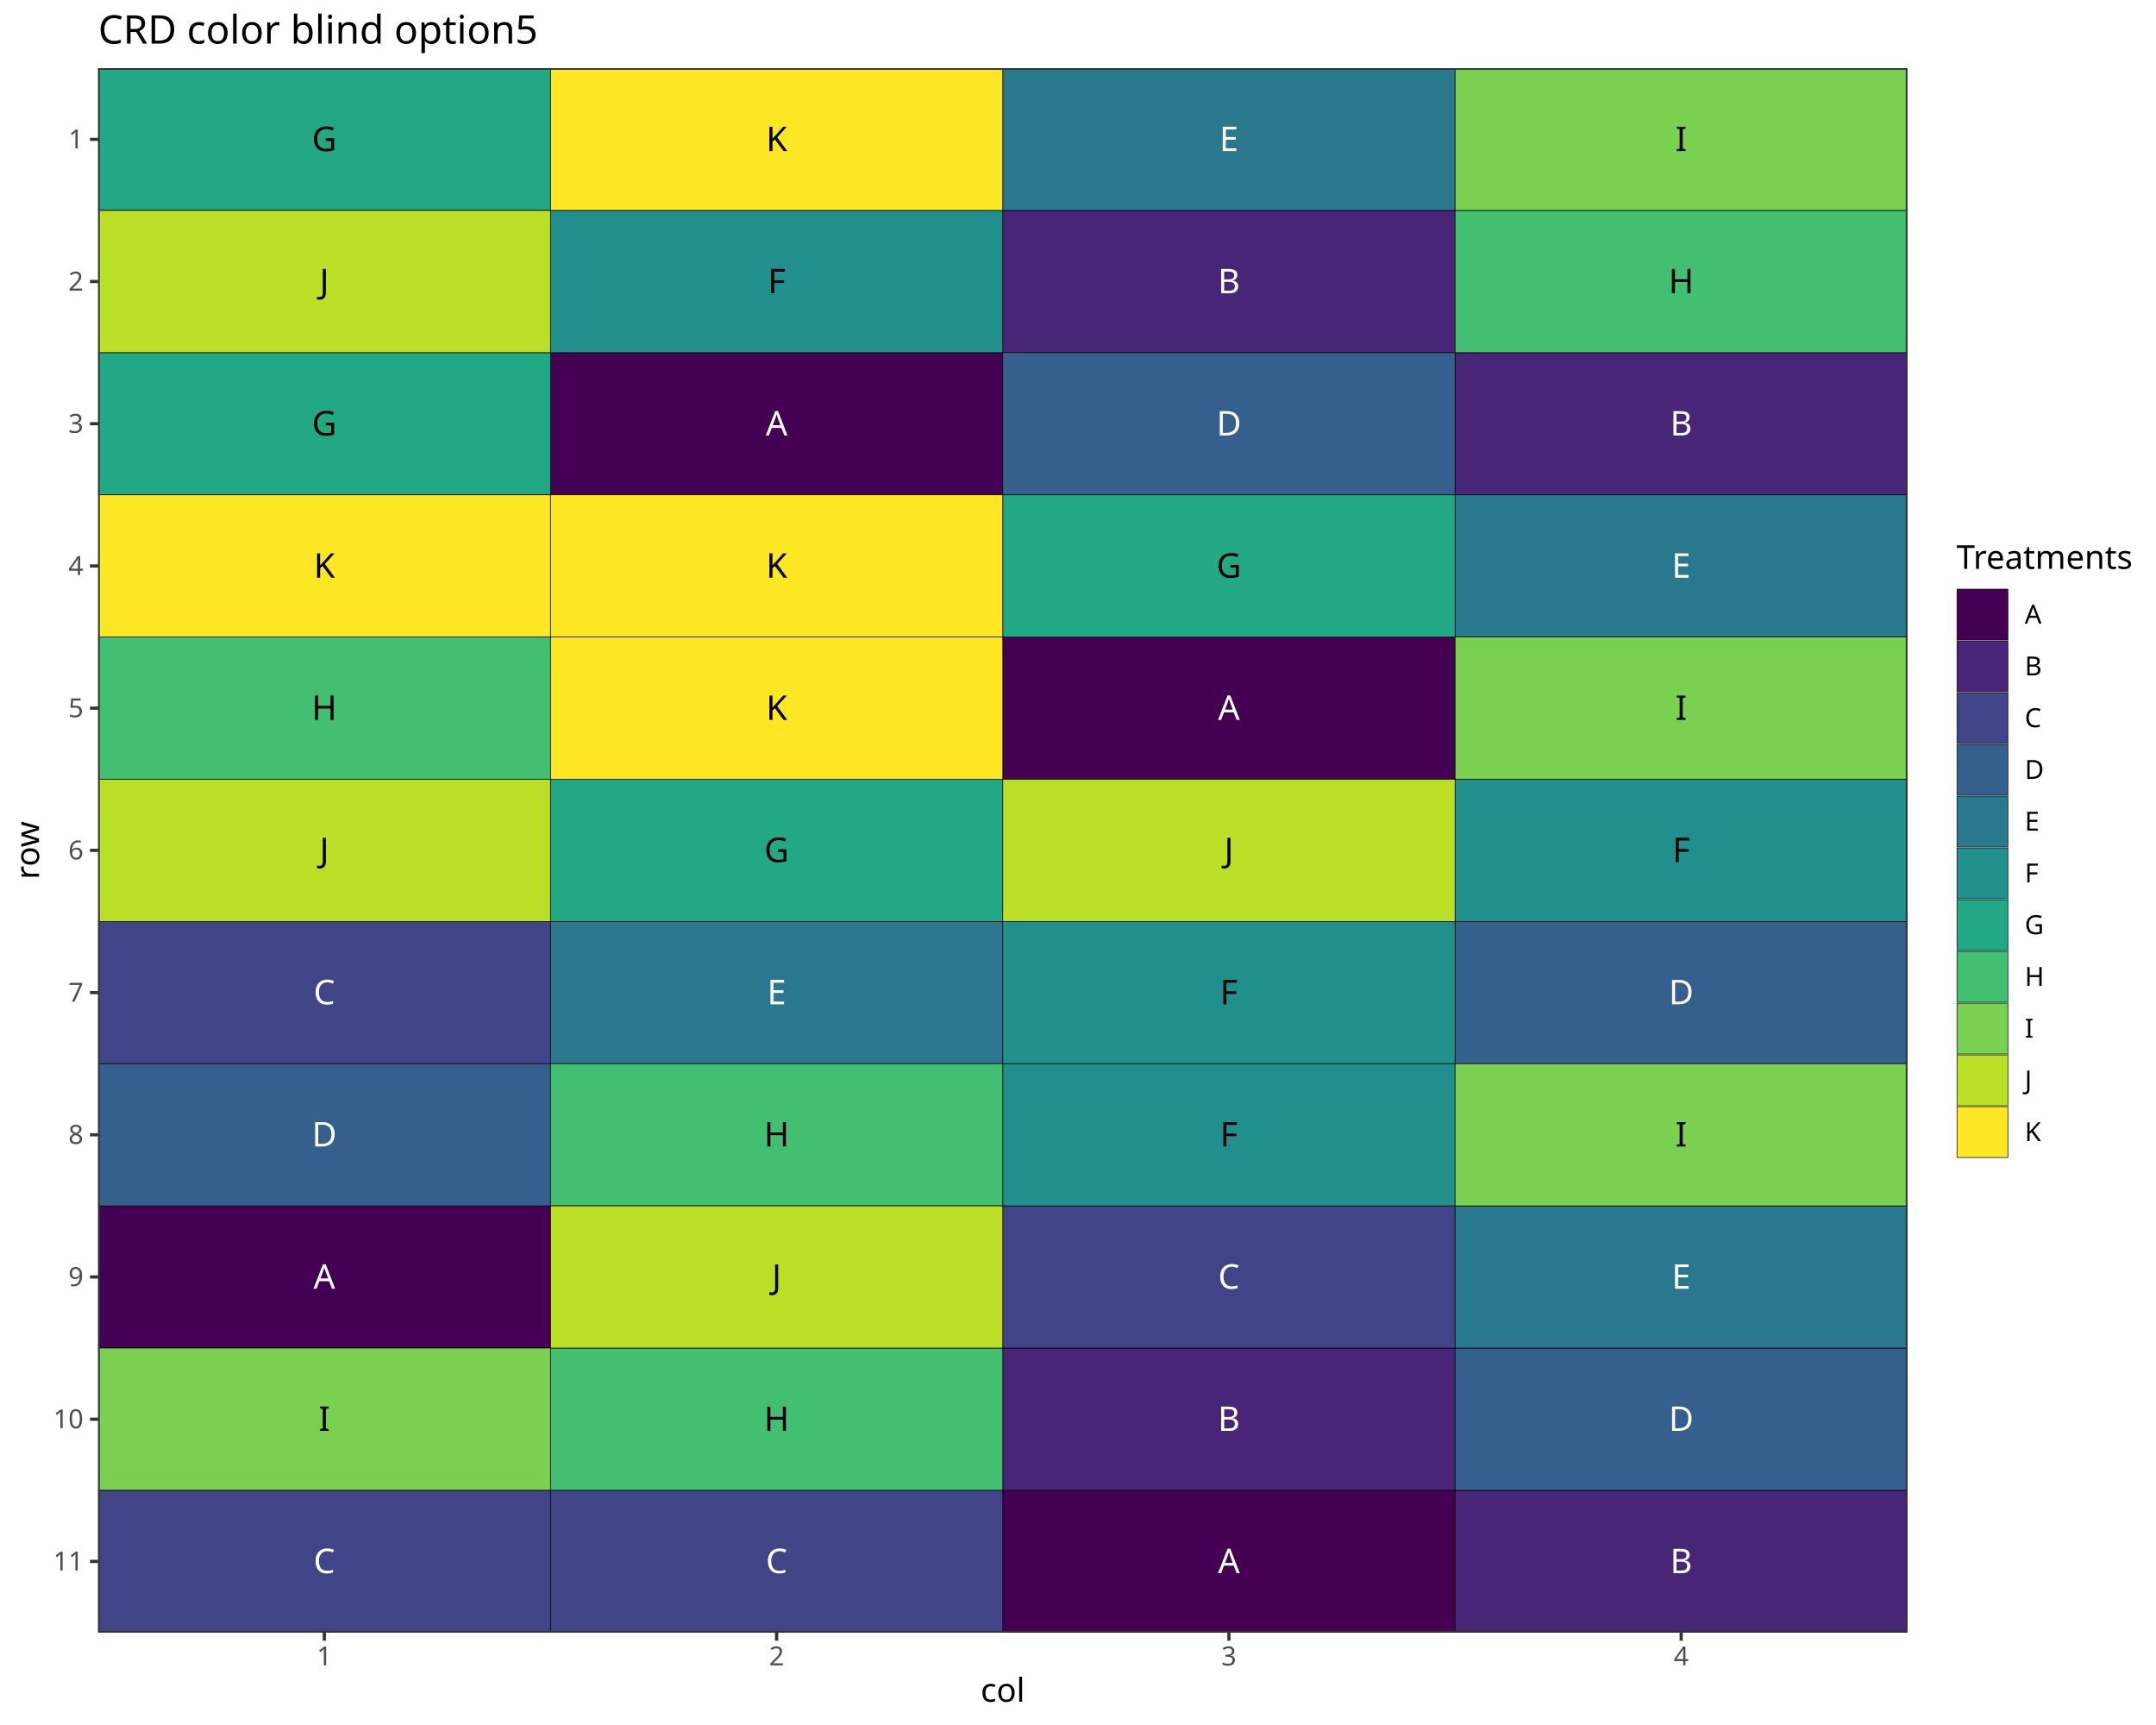
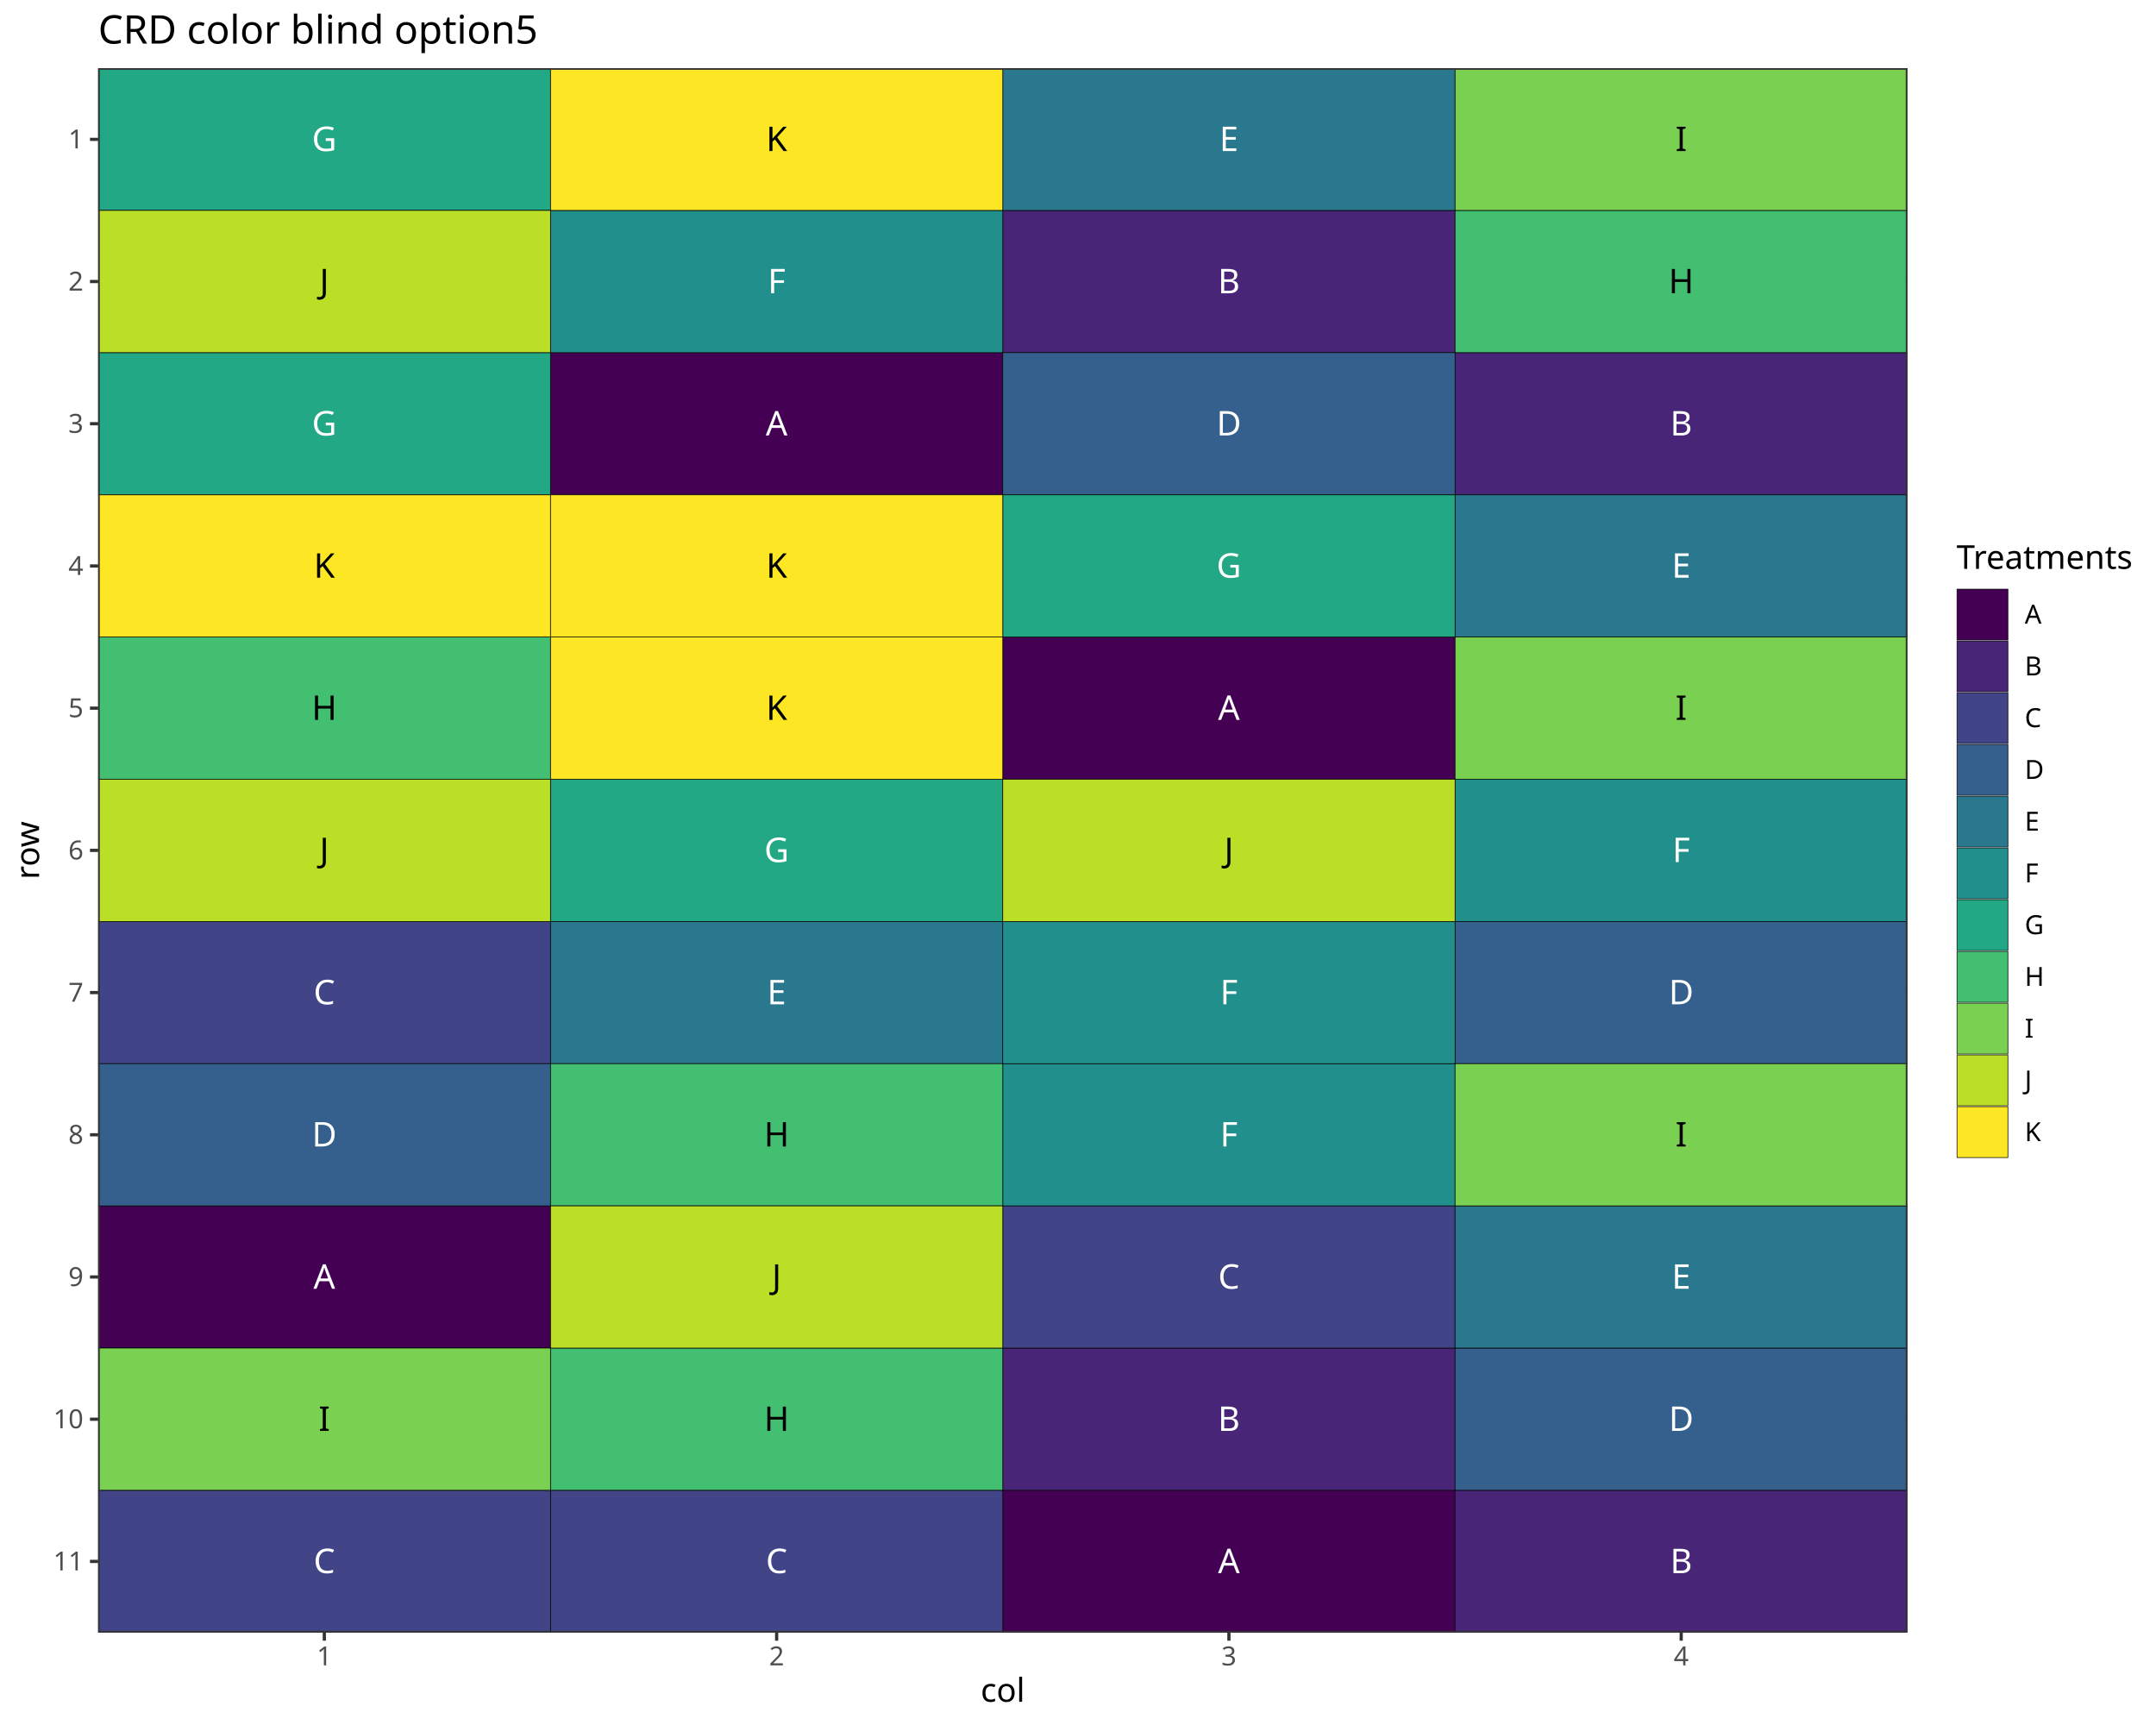
<svg xmlns="http://www.w3.org/2000/svg" class="svglite" data-engine-version="2.0" width="720.00pt" height="576.00pt" viewBox="0 0 720.00 576.00">
  <defs>
    <style type="text/css">
    .svglite line, .svglite polyline, .svglite polygon, .svglite path, .svglite rect, .svglite circle {
      fill: none;
      stroke: #000000;
      stroke-linecap: round;
      stroke-linejoin: round;
      stroke-miterlimit: 10.00;
    }
  </style>
  </defs>
  <rect width="100%" height="100%" style="stroke: none; fill: #FFFFFF;" />
  <defs>
    <clipPath id="cpMC4wMHw3MjAuMDB8MC4wMHw1NzYuMDA=">
      <rect x="0.00" y="0.00" width="720.00" height="576.00" />
    </clipPath>
  </defs>
  <g clip-path="url(#cpMC4wMHw3MjAuMDB8MC4wMHw1NzYuMDA=)">
    <rect x="0.00" y="0.00" width="720.00" height="576.00" style="stroke-width: 1.07; stroke: #FFFFFF; fill: #FFFFFF;" />
  </g>
  <defs>
    <clipPath id="cpMzIuNzl8NjM2Ljk2fDIyLjc4fDU0NS4xMQ==">
      <rect x="32.79" y="22.78" width="604.17" height="522.33" />
    </clipPath>
  </defs>
  <g clip-path="url(#cpMzIuNzl8NjM2Ljk2fDIyLjc4fDU0NS4xMQ==)">
    <rect x="32.79" y="22.78" width="604.17" height="522.33" style="stroke-width: 1.07; stroke: none; fill: #FFFFFF;" />
    <polyline points="32.79,22.78 636.96,22.78 " style="stroke-width: 0.53; stroke: #EBEBEB; stroke-linecap: butt;" />
    <polyline points="32.79,70.27 636.96,70.27 " style="stroke-width: 0.53; stroke: #EBEBEB; stroke-linecap: butt;" />
    <polyline points="32.79,117.75 636.96,117.75 " style="stroke-width: 0.53; stroke: #EBEBEB; stroke-linecap: butt;" />
    <polyline points="32.79,165.24 636.96,165.24 " style="stroke-width: 0.53; stroke: #EBEBEB; stroke-linecap: butt;" />
    <polyline points="32.79,212.72 636.96,212.72 " style="stroke-width: 0.53; stroke: #EBEBEB; stroke-linecap: butt;" />
    <polyline points="32.79,260.21 636.96,260.21 " style="stroke-width: 0.53; stroke: #EBEBEB; stroke-linecap: butt;" />
    <polyline points="32.79,307.69 636.96,307.69 " style="stroke-width: 0.53; stroke: #EBEBEB; stroke-linecap: butt;" />
    <polyline points="32.79,355.17 636.96,355.17 " style="stroke-width: 0.53; stroke: #EBEBEB; stroke-linecap: butt;" />
    <polyline points="32.79,402.66 636.96,402.66 " style="stroke-width: 0.53; stroke: #EBEBEB; stroke-linecap: butt;" />
    <polyline points="32.79,450.14 636.96,450.14 " style="stroke-width: 0.53; stroke: #EBEBEB; stroke-linecap: butt;" />
    <polyline points="32.79,497.63 636.96,497.63 " style="stroke-width: 0.53; stroke: #EBEBEB; stroke-linecap: butt;" />
    <polyline points="32.79,545.11 636.96,545.11 " style="stroke-width: 0.53; stroke: #EBEBEB; stroke-linecap: butt;" />
    <polyline points="32.79,545.11 32.79,22.78 " style="stroke-width: 0.53; stroke: #EBEBEB; stroke-linecap: butt;" />
    <polyline points="183.84,545.11 183.84,22.78 " style="stroke-width: 0.53; stroke: #EBEBEB; stroke-linecap: butt;" />
    <polyline points="334.88,545.11 334.88,22.78 " style="stroke-width: 0.53; stroke: #EBEBEB; stroke-linecap: butt;" />
    <polyline points="485.92,545.11 485.92,22.78 " style="stroke-width: 0.53; stroke: #EBEBEB; stroke-linecap: butt;" />
    <polyline points="636.96,545.11 636.96,22.78 " style="stroke-width: 0.53; stroke: #EBEBEB; stroke-linecap: butt;" />
    <polyline points="32.79,46.53 636.96,46.53 " style="stroke-width: 1.07; stroke: #EBEBEB; stroke-linecap: butt;" />
    <polyline points="32.79,94.01 636.96,94.01 " style="stroke-width: 1.07; stroke: #EBEBEB; stroke-linecap: butt;" />
    <polyline points="32.79,141.49 636.96,141.49 " style="stroke-width: 1.07; stroke: #EBEBEB; stroke-linecap: butt;" />
    <polyline points="32.79,188.98 636.96,188.98 " style="stroke-width: 1.07; stroke: #EBEBEB; stroke-linecap: butt;" />
    <polyline points="32.79,236.46 636.96,236.46 " style="stroke-width: 1.07; stroke: #EBEBEB; stroke-linecap: butt;" />
    <polyline points="32.79,283.95 636.96,283.95 " style="stroke-width: 1.07; stroke: #EBEBEB; stroke-linecap: butt;" />
    <polyline points="32.79,331.43 636.96,331.43 " style="stroke-width: 1.07; stroke: #EBEBEB; stroke-linecap: butt;" />
    <polyline points="32.79,378.92 636.96,378.92 " style="stroke-width: 1.07; stroke: #EBEBEB; stroke-linecap: butt;" />
    <polyline points="32.79,426.40 636.96,426.40 " style="stroke-width: 1.07; stroke: #EBEBEB; stroke-linecap: butt;" />
    <polyline points="32.79,473.89 636.96,473.89 " style="stroke-width: 1.07; stroke: #EBEBEB; stroke-linecap: butt;" />
    <polyline points="32.79,521.37 636.96,521.37 " style="stroke-width: 1.07; stroke: #EBEBEB; stroke-linecap: butt;" />
    <polyline points="108.31,545.11 108.31,22.78 " style="stroke-width: 1.07; stroke: #EBEBEB; stroke-linecap: butt;" />
    <polyline points="259.36,545.11 259.36,22.78 " style="stroke-width: 1.07; stroke: #EBEBEB; stroke-linecap: butt;" />
    <polyline points="410.40,545.11 410.40,22.78 " style="stroke-width: 1.07; stroke: #EBEBEB; stroke-linecap: butt;" />
    <polyline points="561.44,545.11 561.44,22.78 " style="stroke-width: 1.07; stroke: #EBEBEB; stroke-linecap: butt;" />
    <rect x="183.84" y="117.75" width="151.04" height="47.48" style="stroke-width: 0.21; stroke-linecap: butt; stroke-linejoin: miter; fill: #440154;" />
    <rect x="32.79" y="402.66" width="151.04" height="47.48" style="stroke-width: 0.21; stroke-linecap: butt; stroke-linejoin: miter; fill: #440154;" />
    <rect x="334.88" y="212.72" width="151.04" height="47.48" style="stroke-width: 0.21; stroke-linecap: butt; stroke-linejoin: miter; fill: #440154;" />
    <rect x="334.88" y="497.63" width="151.04" height="47.48" style="stroke-width: 0.21; stroke-linecap: butt; stroke-linejoin: miter; fill: #440154;" />
    <rect x="334.88" y="450.14" width="151.04" height="47.48" style="stroke-width: 0.21; stroke-linecap: butt; stroke-linejoin: miter; fill: #482576;" />
    <rect x="485.92" y="117.75" width="151.04" height="47.48" style="stroke-width: 0.21; stroke-linecap: butt; stroke-linejoin: miter; fill: #482576;" />
    <rect x="334.88" y="70.27" width="151.04" height="47.48" style="stroke-width: 0.21; stroke-linecap: butt; stroke-linejoin: miter; fill: #482576;" />
    <rect x="485.92" y="497.63" width="151.04" height="47.48" style="stroke-width: 0.21; stroke-linecap: butt; stroke-linejoin: miter; fill: #482576;" />
    <rect x="334.88" y="402.66" width="151.04" height="47.48" style="stroke-width: 0.21; stroke-linecap: butt; stroke-linejoin: miter; fill: #414487;" />
    <rect x="183.84" y="497.63" width="151.04" height="47.48" style="stroke-width: 0.21; stroke-linecap: butt; stroke-linejoin: miter; fill: #414487;" />
    <rect x="32.79" y="497.63" width="151.04" height="47.48" style="stroke-width: 0.21; stroke-linecap: butt; stroke-linejoin: miter; fill: #414487;" />
    <rect x="32.79" y="307.69" width="151.04" height="47.48" style="stroke-width: 0.21; stroke-linecap: butt; stroke-linejoin: miter; fill: #414487;" />
    <rect x="485.92" y="307.69" width="151.04" height="47.48" style="stroke-width: 0.21; stroke-linecap: butt; stroke-linejoin: miter; fill: #35608D;" />
    <rect x="32.79" y="355.17" width="151.04" height="47.48" style="stroke-width: 0.21; stroke-linecap: butt; stroke-linejoin: miter; fill: #35608D;" />
    <rect x="485.92" y="450.14" width="151.04" height="47.48" style="stroke-width: 0.21; stroke-linecap: butt; stroke-linejoin: miter; fill: #35608D;" />
    <rect x="334.88" y="117.75" width="151.04" height="47.48" style="stroke-width: 0.21; stroke-linecap: butt; stroke-linejoin: miter; fill: #35608D;" />
    <rect x="485.92" y="165.24" width="151.04" height="47.48" style="stroke-width: 0.21; stroke-linecap: butt; stroke-linejoin: miter; fill: #2A788E;" />
    <rect x="334.88" y="22.78" width="151.04" height="47.48" style="stroke-width: 0.21; stroke-linecap: butt; stroke-linejoin: miter; fill: #2A788E;" />
    <rect x="485.92" y="402.66" width="151.04" height="47.48" style="stroke-width: 0.21; stroke-linecap: butt; stroke-linejoin: miter; fill: #2A788E;" />
    <rect x="183.84" y="307.69" width="151.04" height="47.48" style="stroke-width: 0.21; stroke-linecap: butt; stroke-linejoin: miter; fill: #2A788E;" />
    <rect x="485.92" y="260.21" width="151.04" height="47.48" style="stroke-width: 0.21; stroke-linecap: butt; stroke-linejoin: miter; fill: #21908C;" />
    <rect x="334.88" y="355.17" width="151.04" height="47.48" style="stroke-width: 0.21; stroke-linecap: butt; stroke-linejoin: miter; fill: #21908C;" />
    <rect x="334.88" y="307.69" width="151.04" height="47.48" style="stroke-width: 0.21; stroke-linecap: butt; stroke-linejoin: miter; fill: #21908C;" />
    <rect x="183.84" y="70.27" width="151.04" height="47.48" style="stroke-width: 0.21; stroke-linecap: butt; stroke-linejoin: miter; fill: #21908C;" />
    <rect x="32.79" y="22.78" width="151.04" height="47.48" style="stroke-width: 0.21; stroke-linecap: butt; stroke-linejoin: miter; fill: #22A884;" />
    <rect x="32.79" y="117.75" width="151.04" height="47.48" style="stroke-width: 0.21; stroke-linecap: butt; stroke-linejoin: miter; fill: #22A884;" />
    <rect x="183.84" y="260.21" width="151.04" height="47.48" style="stroke-width: 0.21; stroke-linecap: butt; stroke-linejoin: miter; fill: #22A884;" />
    <rect x="334.88" y="165.24" width="151.04" height="47.48" style="stroke-width: 0.21; stroke-linecap: butt; stroke-linejoin: miter; fill: #22A884;" />
    <rect x="32.79" y="212.72" width="151.04" height="47.48" style="stroke-width: 0.21; stroke-linecap: butt; stroke-linejoin: miter; fill: #43BF71;" />
    <rect x="183.84" y="355.17" width="151.04" height="47.48" style="stroke-width: 0.21; stroke-linecap: butt; stroke-linejoin: miter; fill: #43BF71;" />
    <rect x="485.92" y="70.27" width="151.04" height="47.48" style="stroke-width: 0.21; stroke-linecap: butt; stroke-linejoin: miter; fill: #43BF71;" />
    <rect x="183.84" y="450.14" width="151.04" height="47.48" style="stroke-width: 0.21; stroke-linecap: butt; stroke-linejoin: miter; fill: #43BF71;" />
    <rect x="32.79" y="450.14" width="151.04" height="47.48" style="stroke-width: 0.21; stroke-linecap: butt; stroke-linejoin: miter; fill: #7AD151;" />
    <rect x="485.92" y="22.78" width="151.04" height="47.48" style="stroke-width: 0.21; stroke-linecap: butt; stroke-linejoin: miter; fill: #7AD151;" />
    <rect x="485.92" y="355.17" width="151.04" height="47.48" style="stroke-width: 0.21; stroke-linecap: butt; stroke-linejoin: miter; fill: #7AD151;" />
    <rect x="485.92" y="212.72" width="151.04" height="47.48" style="stroke-width: 0.21; stroke-linecap: butt; stroke-linejoin: miter; fill: #7AD151;" />
    <rect x="32.79" y="70.27" width="151.04" height="47.48" style="stroke-width: 0.21; stroke-linecap: butt; stroke-linejoin: miter; fill: #BBDF27;" />
    <rect x="32.79" y="260.21" width="151.04" height="47.48" style="stroke-width: 0.21; stroke-linecap: butt; stroke-linejoin: miter; fill: #BBDF27;" />
    <rect x="183.84" y="402.66" width="151.04" height="47.48" style="stroke-width: 0.21; stroke-linecap: butt; stroke-linejoin: miter; fill: #BBDF27;" />
    <rect x="334.88" y="260.21" width="151.04" height="47.48" style="stroke-width: 0.21; stroke-linecap: butt; stroke-linejoin: miter; fill: #BBDF27;" />
    <rect x="183.84" y="22.78" width="151.04" height="47.48" style="stroke-width: 0.21; stroke-linecap: butt; stroke-linejoin: miter; fill: #FDE725;" />
    <rect x="32.79" y="165.24" width="151.04" height="47.48" style="stroke-width: 0.21; stroke-linecap: butt; stroke-linejoin: miter; fill: #FDE725;" />
    <rect x="183.84" y="212.72" width="151.04" height="47.48" style="stroke-width: 0.21; stroke-linecap: butt; stroke-linejoin: miter; fill: #FDE725;" />
    <rect x="183.84" y="165.24" width="151.04" height="47.48" style="stroke-width: 0.21; stroke-linecap: butt; stroke-linejoin: miter; fill: #FDE725;" />
    <text x="259.36" y="145.41" text-anchor="middle" style="font-size: 11.38px; fill: #FFFFFF; font-family: sans;" textLength="7.59px" lengthAdjust="spacingAndGlyphs">A</text>
    <text x="108.31" y="430.32" text-anchor="middle" style="font-size: 11.38px; fill: #FFFFFF; font-family: sans;" textLength="7.59px" lengthAdjust="spacingAndGlyphs">A</text>
    <text x="410.40" y="240.38" text-anchor="middle" style="font-size: 11.38px; fill: #FFFFFF; font-family: sans;" textLength="7.59px" lengthAdjust="spacingAndGlyphs">A</text>
    <text x="410.40" y="525.29" text-anchor="middle" style="font-size: 11.38px; fill: #FFFFFF; font-family: sans;" textLength="7.59px" lengthAdjust="spacingAndGlyphs">A</text>
    <text x="410.40" y="477.80" text-anchor="middle" style="font-size: 11.38px; fill: #FFFFFF; font-family: sans;" textLength="7.59px" lengthAdjust="spacingAndGlyphs">B</text>
    <text x="561.44" y="145.41" text-anchor="middle" style="font-size: 11.38px; fill: #FFFFFF; font-family: sans;" textLength="7.59px" lengthAdjust="spacingAndGlyphs">B</text>
    <text x="410.40" y="97.93" text-anchor="middle" style="font-size: 11.38px; fill: #FFFFFF; font-family: sans;" textLength="7.59px" lengthAdjust="spacingAndGlyphs">B</text>
    <text x="561.44" y="525.29" text-anchor="middle" style="font-size: 11.38px; fill: #FFFFFF; font-family: sans;" textLength="7.59px" lengthAdjust="spacingAndGlyphs">B</text>
    <text x="410.40" y="430.32" text-anchor="middle" style="font-size: 11.38px; fill: #FFFFFF; font-family: sans;" textLength="8.22px" lengthAdjust="spacingAndGlyphs">C</text>
    <text x="259.36" y="525.29" text-anchor="middle" style="font-size: 11.38px; fill: #FFFFFF; font-family: sans;" textLength="8.22px" lengthAdjust="spacingAndGlyphs">C</text>
    <text x="108.31" y="525.29" text-anchor="middle" style="font-size: 11.38px; fill: #FFFFFF; font-family: sans;" textLength="8.22px" lengthAdjust="spacingAndGlyphs">C</text>
    <text x="108.31" y="335.35" text-anchor="middle" style="font-size: 11.38px; fill: #FFFFFF; font-family: sans;" textLength="8.22px" lengthAdjust="spacingAndGlyphs">C</text>
    <text x="561.44" y="335.35" text-anchor="middle" style="font-size: 11.38px; fill: #FFFFFF; font-family: sans;" textLength="8.22px" lengthAdjust="spacingAndGlyphs">D</text>
    <text x="108.31" y="382.83" text-anchor="middle" style="font-size: 11.38px; fill: #FFFFFF; font-family: sans;" textLength="8.22px" lengthAdjust="spacingAndGlyphs">D</text>
    <text x="561.44" y="477.80" text-anchor="middle" style="font-size: 11.38px; fill: #FFFFFF; font-family: sans;" textLength="8.22px" lengthAdjust="spacingAndGlyphs">D</text>
    <text x="410.40" y="145.41" text-anchor="middle" style="font-size: 11.38px; fill: #FFFFFF; font-family: sans;" textLength="8.22px" lengthAdjust="spacingAndGlyphs">D</text>
    <text x="561.44" y="192.90" text-anchor="middle" style="font-size: 11.38px; fill: #FFFFFF; font-family: sans;" textLength="7.59px" lengthAdjust="spacingAndGlyphs">E</text>
    <text x="410.40" y="50.44" text-anchor="middle" style="font-size: 11.38px; fill: #FFFFFF; font-family: sans;" textLength="7.59px" lengthAdjust="spacingAndGlyphs">E</text>
    <text x="561.44" y="430.32" text-anchor="middle" style="font-size: 11.38px; fill: #FFFFFF; font-family: sans;" textLength="7.59px" lengthAdjust="spacingAndGlyphs">E</text>
    <text x="259.36" y="335.35" text-anchor="middle" style="font-size: 11.38px; fill: #FFFFFF; font-family: sans;" textLength="7.59px" lengthAdjust="spacingAndGlyphs">E</text>
-     <text x="561.44" y="287.86" text-anchor="middle" style="font-size: 11.38px; font-family: sans;" textLength="6.95px" lengthAdjust="spacingAndGlyphs">F</text>
-     <text x="410.40" y="382.83" text-anchor="middle" style="font-size: 11.38px; font-family: sans;" textLength="6.95px" lengthAdjust="spacingAndGlyphs">F</text>
-     <text x="410.40" y="335.35" text-anchor="middle" style="font-size: 11.38px; font-family: sans;" textLength="6.95px" lengthAdjust="spacingAndGlyphs">F</text>
-     <text x="259.36" y="97.93" text-anchor="middle" style="font-size: 11.38px; font-family: sans;" textLength="6.95px" lengthAdjust="spacingAndGlyphs">F</text>
-     <text x="108.31" y="50.44" text-anchor="middle" style="font-size: 11.38px; font-family: sans;" textLength="8.86px" lengthAdjust="spacingAndGlyphs">G</text>
-     <text x="108.31" y="145.41" text-anchor="middle" style="font-size: 11.38px; font-family: sans;" textLength="8.86px" lengthAdjust="spacingAndGlyphs">G</text>
-     <text x="259.36" y="287.86" text-anchor="middle" style="font-size: 11.38px; font-family: sans;" textLength="8.86px" lengthAdjust="spacingAndGlyphs">G</text>
-     <text x="410.40" y="192.90" text-anchor="middle" style="font-size: 11.38px; font-family: sans;" textLength="8.86px" lengthAdjust="spacingAndGlyphs">G</text>
+     <text x="561.44" y="287.86" text-anchor="middle" style="font-size: 11.38px; fill: #FFFFFF; font-family: sans;" textLength="6.95px" lengthAdjust="spacingAndGlyphs">F</text>
+     <text x="410.40" y="382.83" text-anchor="middle" style="font-size: 11.38px; fill: #FFFFFF; font-family: sans;" textLength="6.95px" lengthAdjust="spacingAndGlyphs">F</text>
+     <text x="410.40" y="335.35" text-anchor="middle" style="font-size: 11.38px; fill: #FFFFFF; font-family: sans;" textLength="6.95px" lengthAdjust="spacingAndGlyphs">F</text>
+     <text x="259.36" y="97.93" text-anchor="middle" style="font-size: 11.38px; fill: #FFFFFF; font-family: sans;" textLength="6.95px" lengthAdjust="spacingAndGlyphs">F</text>
+     <text x="108.31" y="50.44" text-anchor="middle" style="font-size: 11.38px; fill: #FFFFFF; font-family: sans;" textLength="8.86px" lengthAdjust="spacingAndGlyphs">G</text>
+     <text x="108.31" y="145.41" text-anchor="middle" style="font-size: 11.38px; fill: #FFFFFF; font-family: sans;" textLength="8.86px" lengthAdjust="spacingAndGlyphs">G</text>
+     <text x="259.36" y="287.86" text-anchor="middle" style="font-size: 11.38px; fill: #FFFFFF; font-family: sans;" textLength="8.86px" lengthAdjust="spacingAndGlyphs">G</text>
+     <text x="410.40" y="192.90" text-anchor="middle" style="font-size: 11.38px; fill: #FFFFFF; font-family: sans;" textLength="8.86px" lengthAdjust="spacingAndGlyphs">G</text>
    <text x="108.31" y="240.38" text-anchor="middle" style="font-size: 11.38px; font-family: sans;" textLength="8.22px" lengthAdjust="spacingAndGlyphs">H</text>
    <text x="259.36" y="382.83" text-anchor="middle" style="font-size: 11.38px; font-family: sans;" textLength="8.22px" lengthAdjust="spacingAndGlyphs">H</text>
    <text x="561.44" y="97.93" text-anchor="middle" style="font-size: 11.38px; font-family: sans;" textLength="8.22px" lengthAdjust="spacingAndGlyphs">H</text>
    <text x="259.36" y="477.80" text-anchor="middle" style="font-size: 11.38px; font-family: sans;" textLength="8.22px" lengthAdjust="spacingAndGlyphs">H</text>
    <text x="108.31" y="477.80" text-anchor="middle" style="font-size: 11.38px; font-family: sans;" textLength="3.16px" lengthAdjust="spacingAndGlyphs">I</text>
    <text x="561.44" y="50.44" text-anchor="middle" style="font-size: 11.38px; font-family: sans;" textLength="3.16px" lengthAdjust="spacingAndGlyphs">I</text>
    <text x="561.44" y="382.83" text-anchor="middle" style="font-size: 11.38px; font-family: sans;" textLength="3.16px" lengthAdjust="spacingAndGlyphs">I</text>
    <text x="561.44" y="240.38" text-anchor="middle" style="font-size: 11.38px; font-family: sans;" textLength="3.16px" lengthAdjust="spacingAndGlyphs">I</text>
    <text x="108.31" y="97.93" text-anchor="middle" style="font-size: 11.38px; font-family: sans;" textLength="5.70px" lengthAdjust="spacingAndGlyphs">J</text>
    <text x="108.31" y="287.86" text-anchor="middle" style="font-size: 11.38px; font-family: sans;" textLength="5.70px" lengthAdjust="spacingAndGlyphs">J</text>
    <text x="259.36" y="430.32" text-anchor="middle" style="font-size: 11.38px; font-family: sans;" textLength="5.70px" lengthAdjust="spacingAndGlyphs">J</text>
    <text x="410.40" y="287.86" text-anchor="middle" style="font-size: 11.38px; font-family: sans;" textLength="5.70px" lengthAdjust="spacingAndGlyphs">J</text>
    <text x="259.36" y="50.44" text-anchor="middle" style="font-size: 11.38px; font-family: sans;" textLength="7.59px" lengthAdjust="spacingAndGlyphs">K</text>
    <text x="108.31" y="192.90" text-anchor="middle" style="font-size: 11.38px; font-family: sans;" textLength="7.59px" lengthAdjust="spacingAndGlyphs">K</text>
    <text x="259.36" y="240.38" text-anchor="middle" style="font-size: 11.38px; font-family: sans;" textLength="7.59px" lengthAdjust="spacingAndGlyphs">K</text>
    <text x="259.36" y="192.90" text-anchor="middle" style="font-size: 11.38px; font-family: sans;" textLength="7.59px" lengthAdjust="spacingAndGlyphs">K</text>
    <rect x="32.79" y="22.78" width="604.17" height="522.33" style="stroke-width: 1.07; stroke: #333333;" />
  </g>
  <g clip-path="url(#cpMC4wMHw3MjAuMDB8MC4wMHw1NzYuMDA=)">
    <text x="27.86" y="49.55" text-anchor="end" style="font-size: 8.80px; fill: #4D4D4D; font-family: sans;" textLength="4.89px" lengthAdjust="spacingAndGlyphs">1</text>
    <text x="27.86" y="97.04" text-anchor="end" style="font-size: 8.80px; fill: #4D4D4D; font-family: sans;" textLength="4.89px" lengthAdjust="spacingAndGlyphs">2</text>
    <text x="27.86" y="144.52" text-anchor="end" style="font-size: 8.80px; fill: #4D4D4D; font-family: sans;" textLength="4.89px" lengthAdjust="spacingAndGlyphs">3</text>
    <text x="27.86" y="192.01" text-anchor="end" style="font-size: 8.80px; fill: #4D4D4D; font-family: sans;" textLength="4.89px" lengthAdjust="spacingAndGlyphs">4</text>
    <text x="27.86" y="239.49" text-anchor="end" style="font-size: 8.80px; fill: #4D4D4D; font-family: sans;" textLength="4.89px" lengthAdjust="spacingAndGlyphs">5</text>
    <text x="27.86" y="286.98" text-anchor="end" style="font-size: 8.80px; fill: #4D4D4D; font-family: sans;" textLength="4.89px" lengthAdjust="spacingAndGlyphs">6</text>
    <text x="27.86" y="334.46" text-anchor="end" style="font-size: 8.80px; fill: #4D4D4D; font-family: sans;" textLength="4.89px" lengthAdjust="spacingAndGlyphs">7</text>
    <text x="27.86" y="381.94" text-anchor="end" style="font-size: 8.80px; fill: #4D4D4D; font-family: sans;" textLength="4.89px" lengthAdjust="spacingAndGlyphs">8</text>
    <text x="27.86" y="429.43" text-anchor="end" style="font-size: 8.80px; fill: #4D4D4D; font-family: sans;" textLength="4.89px" lengthAdjust="spacingAndGlyphs">9</text>
    <text x="27.86" y="476.91" text-anchor="end" style="font-size: 8.80px; fill: #4D4D4D; font-family: sans;" textLength="9.79px" lengthAdjust="spacingAndGlyphs">10</text>
    <text x="27.86" y="524.40" text-anchor="end" style="font-size: 8.80px; fill: #4D4D4D; font-family: sans;" textLength="9.79px" lengthAdjust="spacingAndGlyphs">11</text>
    <polyline points="30.05,46.53 32.79,46.53 " style="stroke-width: 1.07; stroke: #333333; stroke-linecap: butt;" />
    <polyline points="30.05,94.01 32.79,94.01 " style="stroke-width: 1.07; stroke: #333333; stroke-linecap: butt;" />
    <polyline points="30.05,141.49 32.79,141.49 " style="stroke-width: 1.07; stroke: #333333; stroke-linecap: butt;" />
    <polyline points="30.05,188.98 32.79,188.98 " style="stroke-width: 1.07; stroke: #333333; stroke-linecap: butt;" />
    <polyline points="30.05,236.46 32.79,236.46 " style="stroke-width: 1.07; stroke: #333333; stroke-linecap: butt;" />
    <polyline points="30.05,283.95 32.79,283.95 " style="stroke-width: 1.07; stroke: #333333; stroke-linecap: butt;" />
    <polyline points="30.05,331.43 32.79,331.43 " style="stroke-width: 1.07; stroke: #333333; stroke-linecap: butt;" />
    <polyline points="30.05,378.92 32.79,378.92 " style="stroke-width: 1.07; stroke: #333333; stroke-linecap: butt;" />
    <polyline points="30.05,426.40 32.79,426.40 " style="stroke-width: 1.07; stroke: #333333; stroke-linecap: butt;" />
    <polyline points="30.05,473.89 32.79,473.89 " style="stroke-width: 1.07; stroke: #333333; stroke-linecap: butt;" />
    <polyline points="30.05,521.37 32.79,521.37 " style="stroke-width: 1.07; stroke: #333333; stroke-linecap: butt;" />
    <polyline points="108.31,547.85 108.31,545.11 " style="stroke-width: 1.07; stroke: #333333; stroke-linecap: butt;" />
    <polyline points="259.36,547.85 259.36,545.11 " style="stroke-width: 1.07; stroke: #333333; stroke-linecap: butt;" />
    <polyline points="410.40,547.85 410.40,545.11 " style="stroke-width: 1.07; stroke: #333333; stroke-linecap: butt;" />
    <polyline points="561.44,547.85 561.44,545.11 " style="stroke-width: 1.07; stroke: #333333; stroke-linecap: butt;" />
    <text x="108.31" y="556.10" text-anchor="middle" style="font-size: 8.80px; fill: #4D4D4D; font-family: sans;" textLength="4.89px" lengthAdjust="spacingAndGlyphs">1</text>
    <text x="259.36" y="556.10" text-anchor="middle" style="font-size: 8.80px; fill: #4D4D4D; font-family: sans;" textLength="4.89px" lengthAdjust="spacingAndGlyphs">2</text>
    <text x="410.40" y="556.10" text-anchor="middle" style="font-size: 8.80px; fill: #4D4D4D; font-family: sans;" textLength="4.89px" lengthAdjust="spacingAndGlyphs">3</text>
    <text x="561.44" y="556.10" text-anchor="middle" style="font-size: 8.80px; fill: #4D4D4D; font-family: sans;" textLength="4.89px" lengthAdjust="spacingAndGlyphs">4</text>
    <text x="334.88" y="568.24" text-anchor="middle" style="font-size: 11.00px; font-family: sans;" textLength="14.06px" lengthAdjust="spacingAndGlyphs">col</text>
    <text transform="translate(13.05,283.95) rotate(-90)" text-anchor="middle" style="font-size: 11.00px; font-family: sans;" textLength="17.73px" lengthAdjust="spacingAndGlyphs">row</text>
    <rect x="647.92" y="175.76" width="66.60" height="216.37" style="stroke-width: 1.07; stroke: none; fill: #FFFFFF;" />
    <text x="653.40" y="189.95" style="font-size: 11.00px; font-family: sans;" textLength="55.64px" lengthAdjust="spacingAndGlyphs">Treatments</text>
    <rect x="653.40" y="196.57" width="17.28" height="17.28" style="stroke-width: 1.07; stroke: none; fill: #FFFFFF;" />
    <rect x="653.54" y="196.72" width="17.00" height="17.00" style="stroke-width: 0.21; stroke-linecap: butt; stroke-linejoin: miter; fill: #440154;" />
    <rect x="653.40" y="213.85" width="17.28" height="17.28" style="stroke-width: 1.07; stroke: none; fill: #FFFFFF;" />
    <rect x="653.54" y="214.00" width="17.00" height="17.00" style="stroke-width: 0.21; stroke-linecap: butt; stroke-linejoin: miter; fill: #482576;" />
    <rect x="653.40" y="231.13" width="17.28" height="17.28" style="stroke-width: 1.07; stroke: none; fill: #FFFFFF;" />
    <rect x="653.54" y="231.28" width="17.00" height="17.00" style="stroke-width: 0.21; stroke-linecap: butt; stroke-linejoin: miter; fill: #414487;" />
    <rect x="653.40" y="248.41" width="17.28" height="17.28" style="stroke-width: 1.07; stroke: none; fill: #FFFFFF;" />
    <rect x="653.54" y="248.56" width="17.00" height="17.00" style="stroke-width: 0.21; stroke-linecap: butt; stroke-linejoin: miter; fill: #35608D;" />
    <rect x="653.40" y="265.69" width="17.28" height="17.28" style="stroke-width: 1.07; stroke: none; fill: #FFFFFF;" />
    <rect x="653.54" y="265.84" width="17.00" height="17.00" style="stroke-width: 0.21; stroke-linecap: butt; stroke-linejoin: miter; fill: #2A788E;" />
    <rect x="653.40" y="282.97" width="17.28" height="17.28" style="stroke-width: 1.07; stroke: none; fill: #FFFFFF;" />
    <rect x="653.54" y="283.12" width="17.00" height="17.00" style="stroke-width: 0.21; stroke-linecap: butt; stroke-linejoin: miter; fill: #21908C;" />
    <rect x="653.40" y="300.25" width="17.28" height="17.28" style="stroke-width: 1.07; stroke: none; fill: #FFFFFF;" />
    <rect x="653.54" y="300.40" width="17.00" height="17.00" style="stroke-width: 0.21; stroke-linecap: butt; stroke-linejoin: miter; fill: #22A884;" />
    <rect x="653.40" y="317.53" width="17.28" height="17.28" style="stroke-width: 1.07; stroke: none; fill: #FFFFFF;" />
    <rect x="653.54" y="317.68" width="17.00" height="17.00" style="stroke-width: 0.21; stroke-linecap: butt; stroke-linejoin: miter; fill: #43BF71;" />
    <rect x="653.40" y="334.81" width="17.28" height="17.28" style="stroke-width: 1.07; stroke: none; fill: #FFFFFF;" />
    <rect x="653.54" y="334.96" width="17.00" height="17.00" style="stroke-width: 0.21; stroke-linecap: butt; stroke-linejoin: miter; fill: #7AD151;" />
    <rect x="653.40" y="352.09" width="17.28" height="17.28" style="stroke-width: 1.07; stroke: none; fill: #FFFFFF;" />
    <rect x="653.54" y="352.24" width="17.00" height="17.00" style="stroke-width: 0.21; stroke-linecap: butt; stroke-linejoin: miter; fill: #BBDF27;" />
    <rect x="653.40" y="369.37" width="17.28" height="17.28" style="stroke-width: 1.07; stroke: none; fill: #FFFFFF;" />
    <rect x="653.54" y="369.52" width="17.00" height="17.00" style="stroke-width: 0.21; stroke-linecap: butt; stroke-linejoin: miter; fill: #FDE725;" />
    <text x="676.16" y="208.24" style="font-size: 8.80px; font-family: sans;" textLength="5.87px" lengthAdjust="spacingAndGlyphs">A</text>
    <text x="676.16" y="225.52" style="font-size: 8.80px; font-family: sans;" textLength="5.87px" lengthAdjust="spacingAndGlyphs">B</text>
    <text x="676.16" y="242.80" style="font-size: 8.80px; font-family: sans;" textLength="6.36px" lengthAdjust="spacingAndGlyphs">C</text>
    <text x="676.16" y="260.08" style="font-size: 8.80px; font-family: sans;" textLength="6.36px" lengthAdjust="spacingAndGlyphs">D</text>
    <text x="676.16" y="277.36" style="font-size: 8.80px; font-family: sans;" textLength="5.87px" lengthAdjust="spacingAndGlyphs">E</text>
    <text x="676.16" y="294.64" style="font-size: 8.80px; font-family: sans;" textLength="5.38px" lengthAdjust="spacingAndGlyphs">F</text>
    <text x="676.16" y="311.92" style="font-size: 8.80px; font-family: sans;" textLength="6.85px" lengthAdjust="spacingAndGlyphs">G</text>
    <text x="676.16" y="329.20" style="font-size: 8.80px; font-family: sans;" textLength="6.36px" lengthAdjust="spacingAndGlyphs">H</text>
    <text x="676.16" y="346.48" style="font-size: 8.80px; font-family: sans;" textLength="2.44px" lengthAdjust="spacingAndGlyphs">I</text>
    <text x="676.16" y="363.76" style="font-size: 8.80px; font-family: sans;" textLength="4.40px" lengthAdjust="spacingAndGlyphs">J</text>
    <text x="676.16" y="381.04" style="font-size: 8.80px; font-family: sans;" textLength="5.87px" lengthAdjust="spacingAndGlyphs">K</text>
    <text x="32.79" y="14.56" style="font-size: 13.20px; font-family: sans;" textLength="139.42px" lengthAdjust="spacingAndGlyphs">CRD color blind option5</text>
  </g>
</svg>
